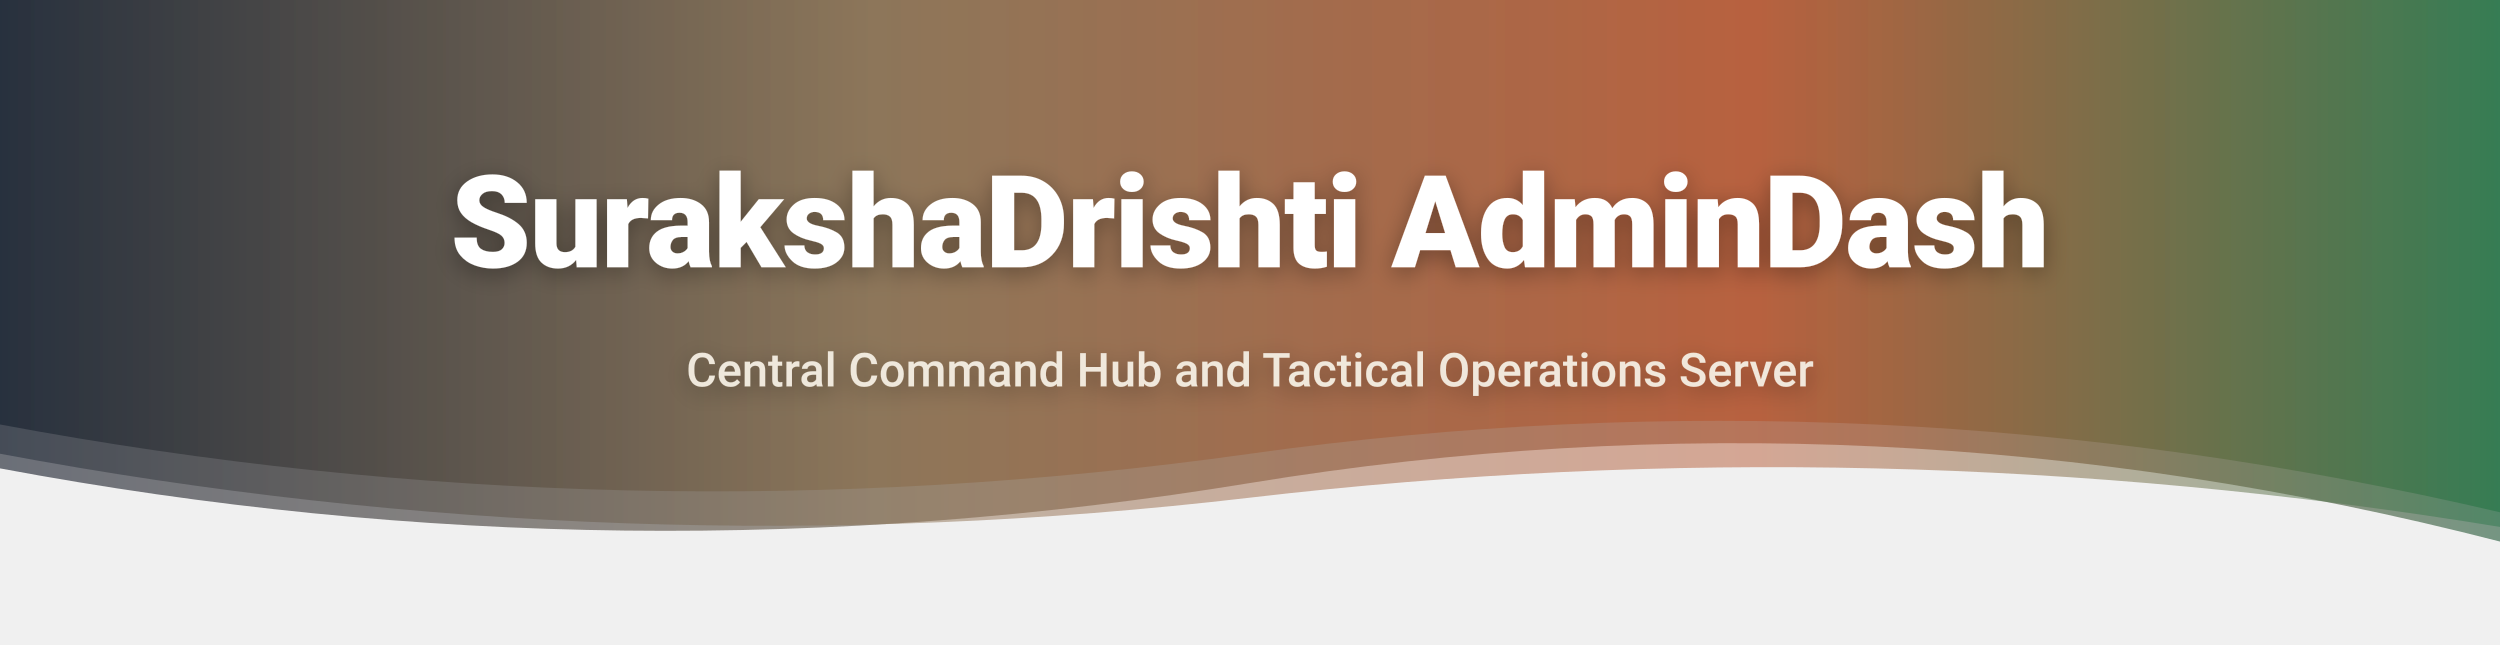
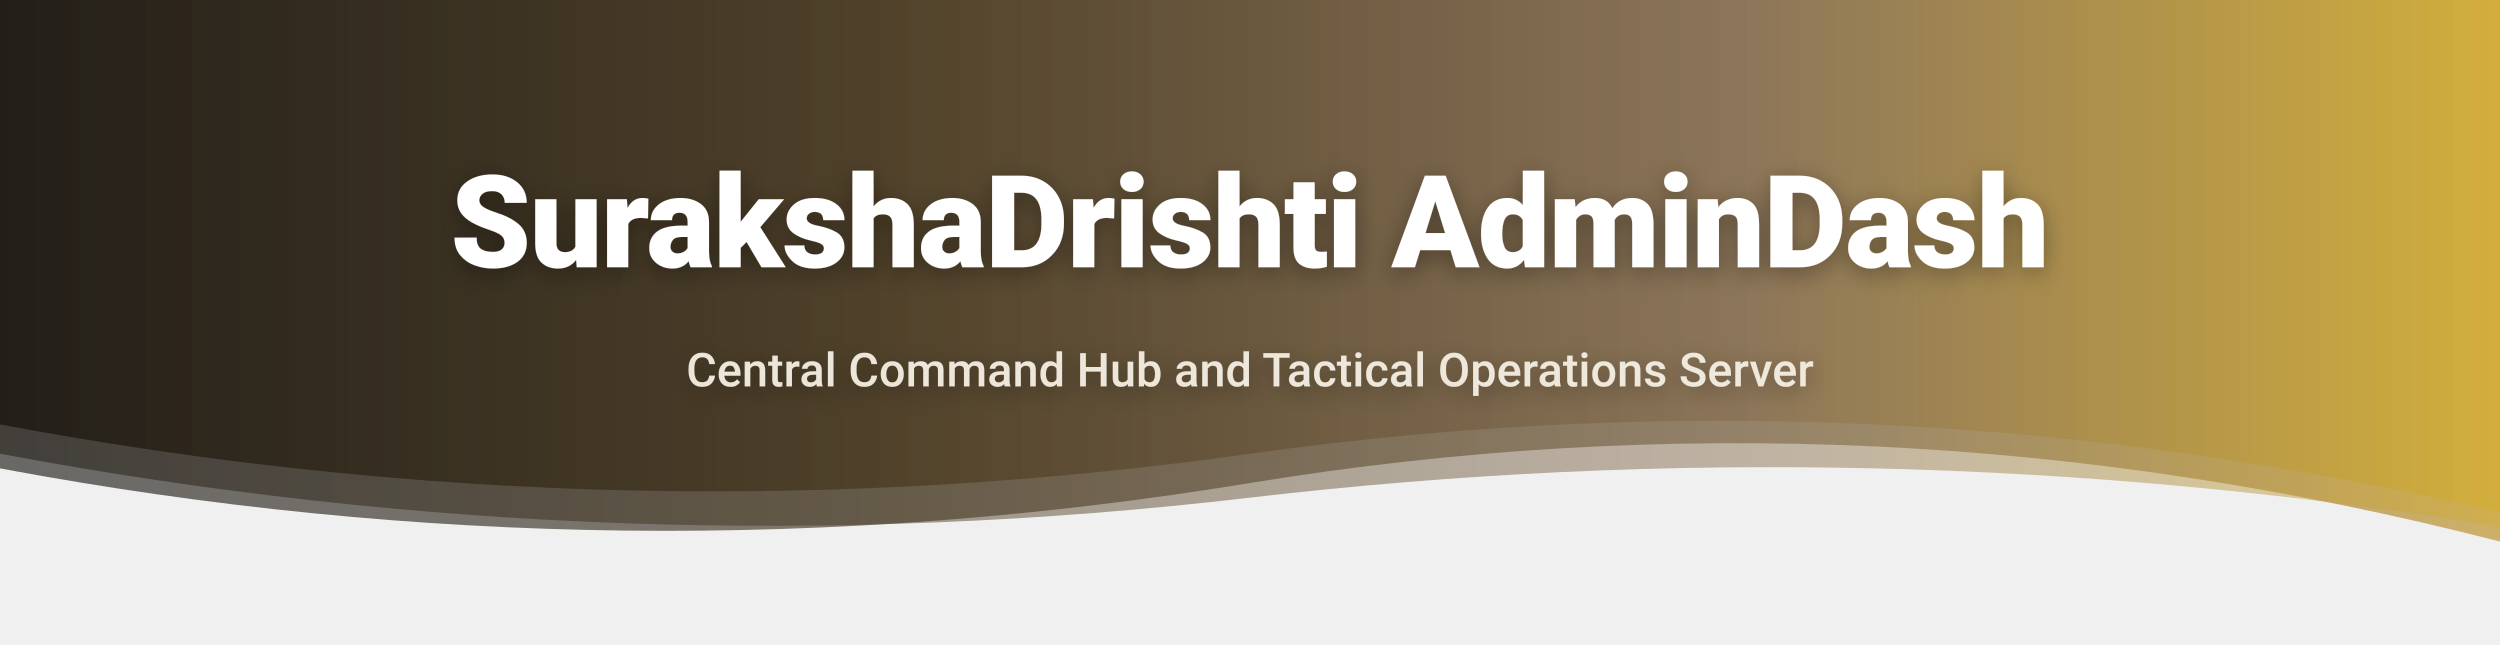
<svg xmlns="http://www.w3.org/2000/svg" width="100%" height="220" viewBox="0 0 854 220">
  <style>
    .title {
      font-size: 44px;
      font-weight: 800;
      font-family: -apple-system, BlinkMacSystemFont, "Segoe UI", Roboto, Helvetica, Arial, sans-serif;
      fill: #ffffff;
      letter-spacing: -0.5px;
    }
    .desc {
      font-size: 16px;
      font-weight: 500;
      font-family: -apple-system, BlinkMacSystemFont, "Segoe UI", Roboto, Helvetica, Arial, sans-serif;
      fill: #F3EDE2;
      opacity: 0.95;
    }
    .title, .desc {
      animation: fadeIn 1.2s ease-in-out forwards;
    }
    @keyframes fadeIn {
      from { opacity: 0; transform: translateY(-4px); }
      to { opacity: 1; transform: translateY(0); }
    }
  </style>
  <defs>
    <linearGradient id="adminWaveGradient" x1="0%" y1="0%" x2="100%" y2="0%">
-       <stop offset="0%" stop-color="#1F2937" />
-       <stop offset="35%" stop-color="#8B7355" />
-       <stop offset="70%" stop-color="#B85C38" />
-       <stop offset="100%" stop-color="#2D7A4F" />
+       <stop offset="0%" stop-color="#1A1610" />
+       <stop offset="35%" stop-color="#4A3B22" />
+       <stop offset="70%" stop-color="#8B7355" />
+       <stop offset="100%" stop-color="#D4AF37" />
    </linearGradient>
    <linearGradient id="adminWaveBackGradient" x1="0%" y1="0%" x2="100%" y2="0%">
-       <stop offset="0%" stop-color="#111827" />
-       <stop offset="40%" stop-color="#6e5b43" />
-       <stop offset="75%" stop-color="#93492c" />
-       <stop offset="100%" stop-color="#215939" />
+       <stop offset="0%" stop-color="#0F0D09" />
+       <stop offset="40%" stop-color="#3A2D1A" />
+       <stop offset="75%" stop-color="#6E5833" />
+       <stop offset="100%" stop-color="#B8860B" />
    </linearGradient>
    <filter id="glow" x="-20%" y="-20%" width="140%" height="140%">
      <feDropShadow dx="0" dy="2" stdDeviation="4" flood-color="#000000" flood-opacity="0.35" />
    </filter>
  </defs>
  <g>
    <path d="M0 0 L0 160 Q 213.5 200 427 165 T 854 185 L 854 0 Z" fill="url(#adminWaveBackGradient)" opacity="0.6">
      <animate attributeName="d" dur="16s" repeatCount="indefinite" keyTimes="0;0.333;0.667;1" calcMode="spline" keySplines="0.25 0.1 0.25 1;0.25 0.1 0.25 1;0.25 0.1 0.25 1" begin="-8s" values="M0 0 L0 160 Q 213.5 200 427 165 T 854 185 L 854 0 Z;                 M0 0 L0 180 Q 213.5 150 427 185 T 854 160 L 854 0 Z;                 M0 0 L0 150 Q 213.5 185 427 155 T 854 190 L 854 0 Z;                 M0 0 L0 160 Q 213.5 200 427 165 T 854 185 L 854 0 Z">
      </animate>
    </path>
    <path d="M0 0 L0 145 Q 213.5 185 427 155 T 854 175 L 854 0 Z" fill="url(#adminWaveGradient)" opacity="0.8">
      <animate attributeName="d" dur="18s" repeatCount="indefinite" keyTimes="0;0.333;0.667;1" calcMode="spline" keySplines="0.2 0 0.2 1;0.2 0 0.2 1;0.2 0 0.2 1" begin="0s" values="M0 0 L0 145 Q 213.5 185 427 155 T 854 175 L 854 0 Z;                 M0 0 L0 165 Q 213.5 140 427 175 T 854 150 L 854 0 Z;                 M0 0 L0 180 Q 213.5 160 427 140 T 854 170 L 854 0 Z;                 M0 0 L0 145 Q 213.5 185 427 155 T 854 175 L 854 0 Z">
      </animate>
    </path>
    <path d="M0 0 L0 155 Q 213.5 195 427 170 T 854 180 L 854 0 Z" fill="url(#adminWaveGradient)" opacity="0.5">
      <animate attributeName="d" dur="14s" repeatCount="indefinite" keyTimes="0;0.333;0.667;1" calcMode="spline" keySplines="0.2 0 0.2 1;0.2 0 0.2 1;0.2 0 0.2 1" begin="-4s" values="M0 0 L0 155 Q 213.5 195 427 170 T 854 180 L 854 0 Z;                 M0 0 L0 170 Q 213.5 145 427 145 T 854 165 L 854 0 Z;                 M0 0 L0 140 Q 213.5 170 427 185 T 854 155 L 854 0 Z;                 M0 0 L0 155 Q 213.5 195 427 170 T 854 180 L 854 0 Z">
      </animate>
    </path>
  </g>
  <g filter="url(#glow)">
    <text text-anchor="middle" dominant-baseline="middle" x="50%" y="36%" class="title">SurakshaDrishti AdminDash</text>
    <text text-anchor="middle" dominant-baseline="middle" x="50%" y="58%" class="desc">Central Command Hub and Tactical Operations Server</text>
  </g>
</svg>
